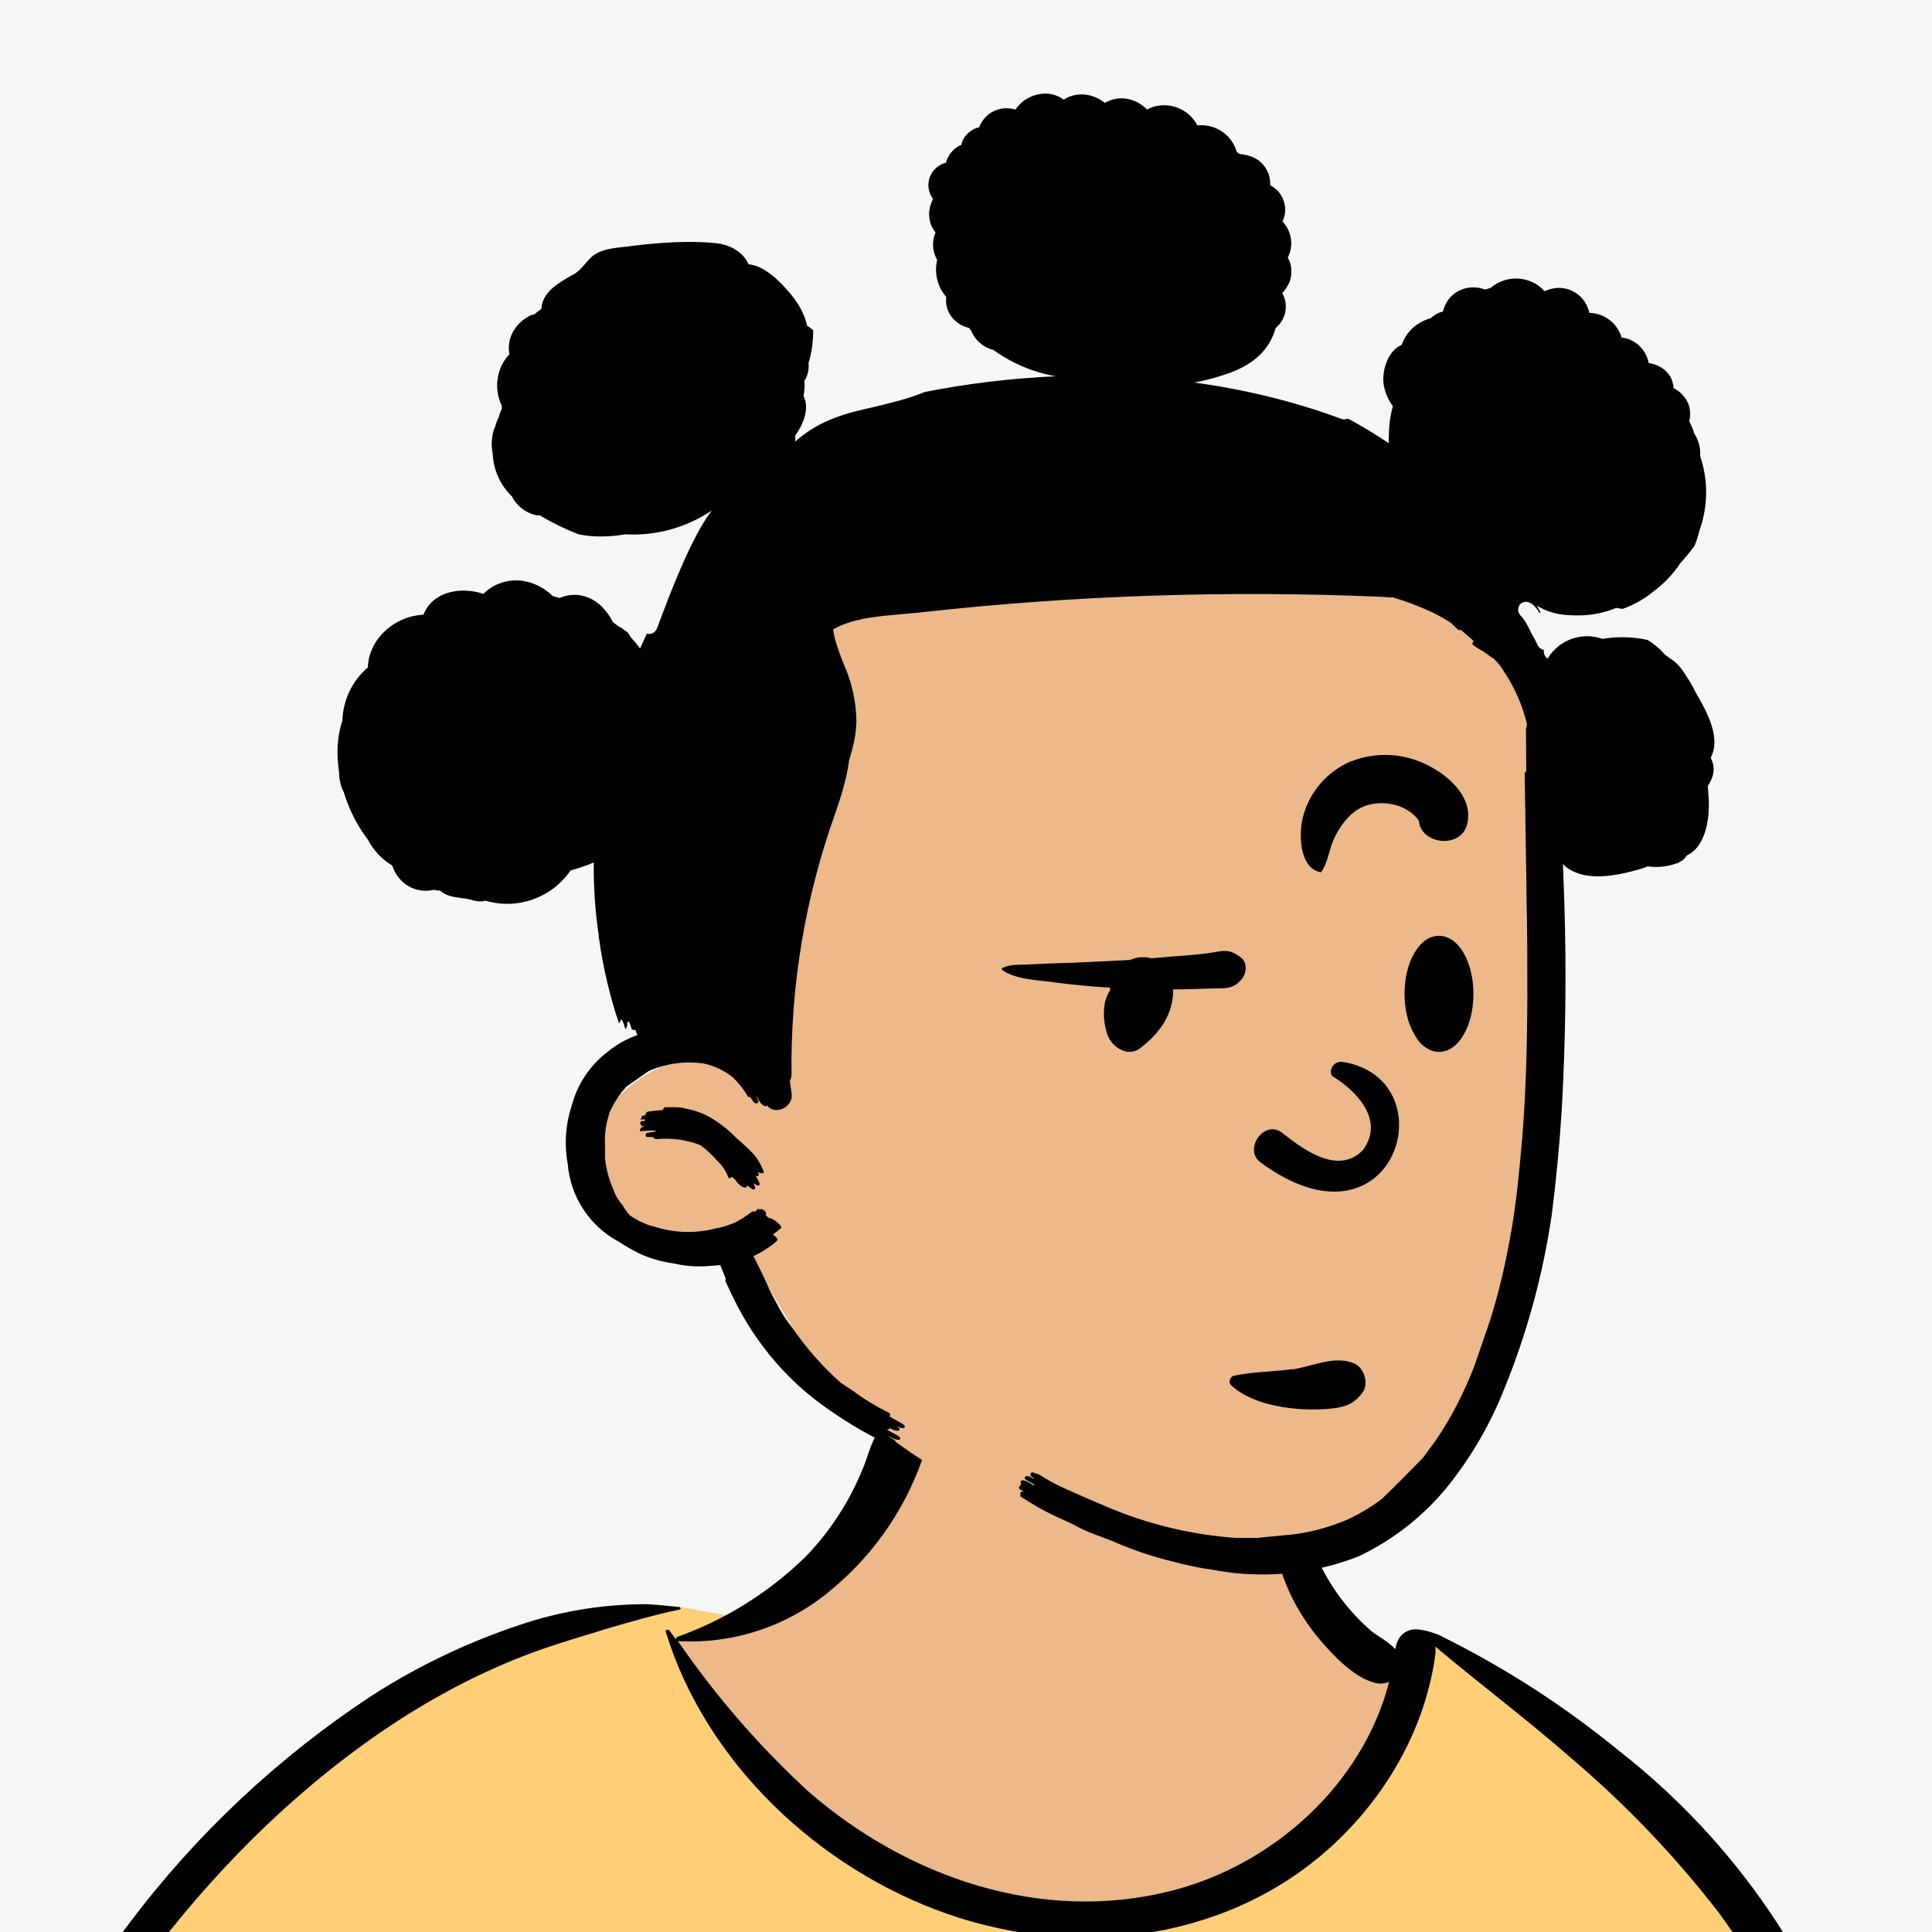
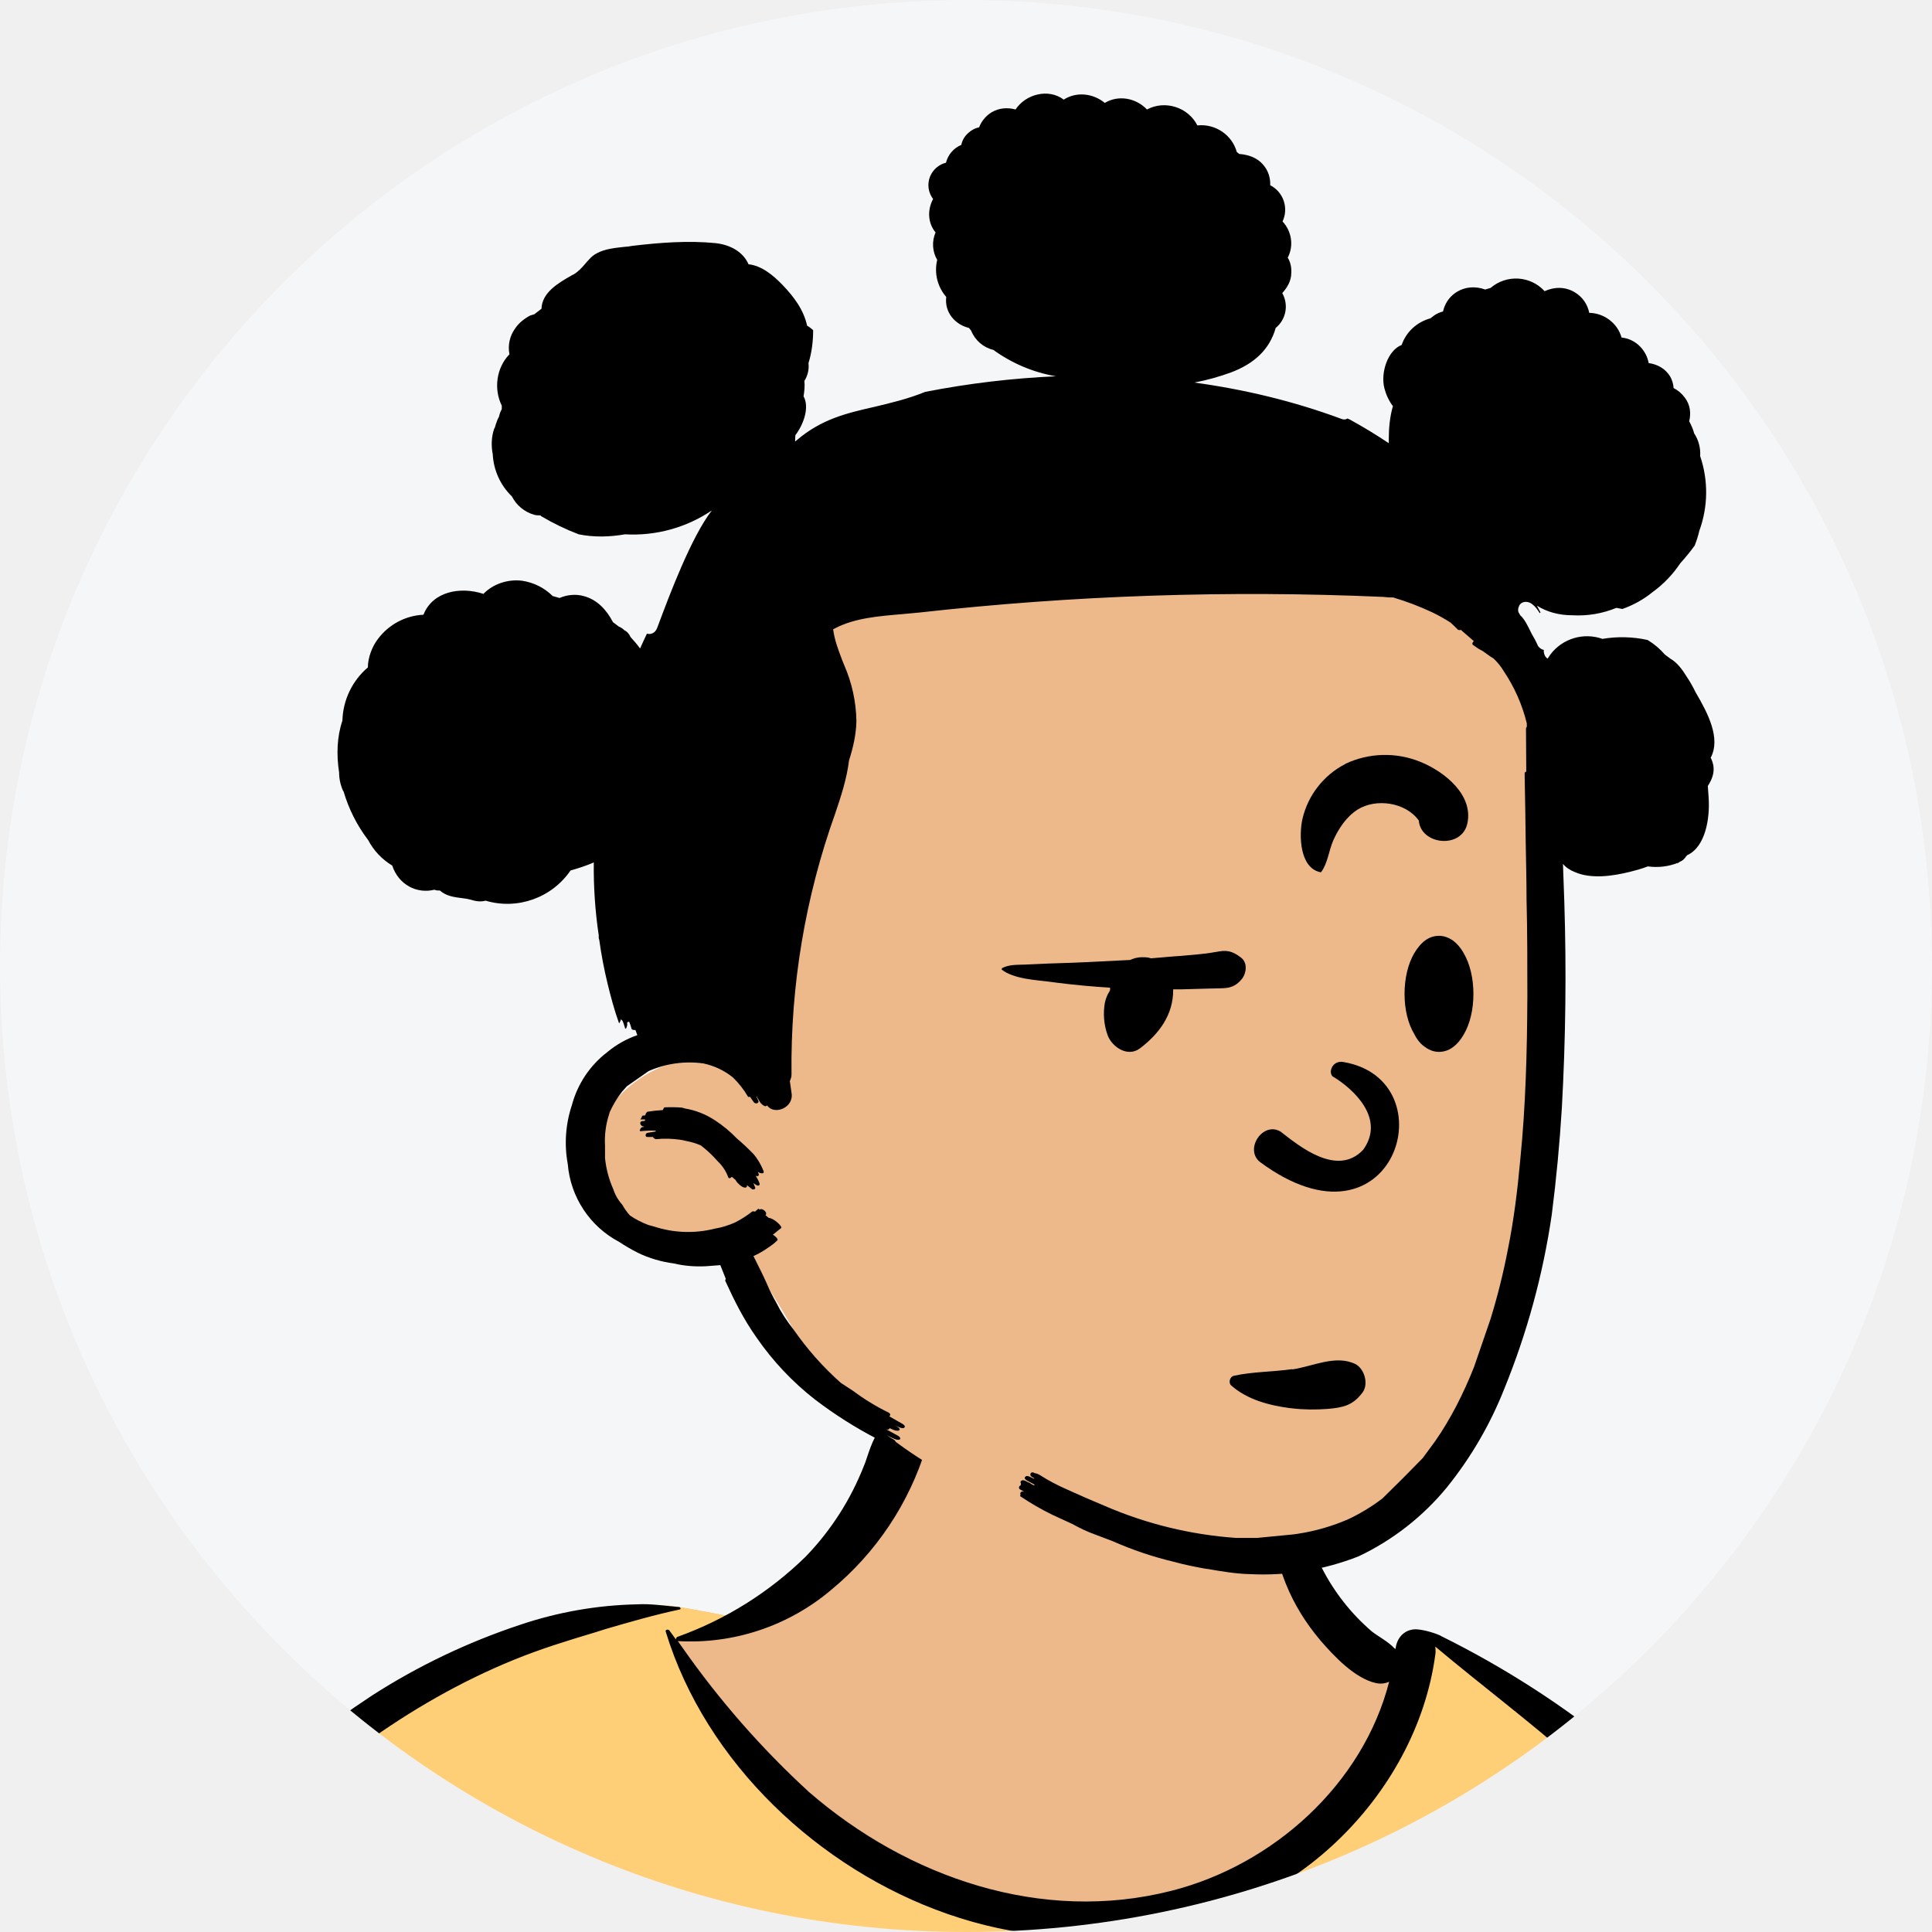
<svg xmlns="http://www.w3.org/2000/svg" viewBox="0 0 704 704" fill="none" shape-rendering="auto">
  <mask id="viewboxMask">
-     <rect width="704" height="704" rx="0" ry="0" x="0" y="0" fill="#fff" />
+     <rect width="704" height="704" rx="352" ry="352" x="0" y="0" fill="#fff" />
  </mask>
  <g mask="url(#viewboxMask)">
-     <rect fill="#f5f6f8" width="704" height="704" x="0" y="0" />
+     <rect fill="#f5f6f8" width="704" height="704" rx="352" ry="352" x="0" y="0" />
    <g fill-rule="evenodd" clip-rule="evenodd">
      <path d="M705.3 1074a2351.1 2351.1 0 0 1-15.6-101c-1-7.7-2.5-16.4 2.7-22 7.3-8 14-14.8 14.8-26.2.8-10.7-2.8-22.4-5-32.8a809.4 809.4 0 0 0-17.3-64.7c-6.6-21.7-13.9-43.2-21.3-64.6-6.9-20-13.5-40.3-22.5-59.5-17-36.5-46-63.5-81.6-81.6-9-4.5-27-20.5-36.3-24-8.5-3.4-8.5 6.3-16.9 2.6-6.7-2.9-13-6.7-16.7-13.2-4-7-14.3-16.9-15.9-25-3.3-17.4.3-32.2-12-45.3a90 90 0 0 0-41.1-23.8c-33.7-9.3-78.5-2.8-98.8 28.5-9.7 14.9-13 33-26.2 45.1-11.4 10.7-8.8 18-23.6 23.4-.9.3-23.6-4.5-24.4-4.2-16.2-3.5-31.7 6.2-46.5 11.8a325.4 325.4 0 0 0-63 32.3 399.2 399.2 0 0 0-102.3 98.5 482.5 482.5 0 0 0-76.4 161c-1.7 6.4-3.5 13-1.5 19.4 1.7 5.3 5.4 9.2 9.8 12.4 6 4.3 18 7 17.7 15.7-.1 6.6-2.4 13.5-3.5 20-1.3 7.7-2.3 15.5-3.4 23.2-4.8 35.4-8.6 71-10.3 106.6a920 920 0 0 0-.5 106c.1 2.3.8 4.5 2 6.2-1 .4-1.2 2.4.1 2.7l2.7.5a12 12 0 0 0 7 2.4l5.5.2c19.3 4 38.6 7.9 58.1 10.8 23.8 3.5 47.6 6.3 71.5 8.7 49.2 4.8 98 3.2 147.1.6a1877 1877 0 0 1 147.4-2c49.2 1.4 98.4 3.5 147.6 4.4 55 1 110-.5 164.8-5 7.5-.5 12.2-6.5 10.7-14-8.9-44.7-19-89.1-27-134Z" fill="#edb98a" />
      <path d="m201 597.5 1.2-.4c14.5-5.7 29.6-14.8 45.4-11.4.5-.2 10.8 1.9 17.9 3.2l-6.7 7L247 598c40.7 67.1 88.8 100.7 144.3 100.7 55.5 0 97.7-33.6 126.4-100.7l4-1c.4 0 1 .2 1.5.4 9.3 3.6 27.4 19.6 36.3 24.1 35.6 18 64.5 45 81.6 81.6 8.7 18.6 15.2 38 21.8 57.5l.7 2c7.4 21.4 14.7 43 21.3 64.6 6.3 20.4 12 41 16.6 61.8l.7 2.9c2.2 10.4 5.8 22 5 32.8a29 29 0 0 1-3 10.7l-80.4 29 38.4 261.3c-35.1 1.5-70.3 2-105.5 1.3-49.2-.9-98.4-3-147.6-4.3-47.7-1.2-95.3-.7-143 1.7l-12 .6a946.3 946.3 0 0 1-139.5-1l-3.1-.3v-38.3l16.3-212.9-83-15.6-81.3-39.5a21.7 21.7 0 0 1-5.6-8.8c-1.9-6-.5-12 1-18l.5-1.3a492.8 492.8 0 0 1 76.4-161A399.3 399.3 0 0 1 138 629.7c19.8-13 40.9-23.9 63-32.3Z" fill="#ffcf77" />
      <path d="M232.2 584.6c5.1-.3 10.3.6 15.4 1 .4.1.6.8 0 .9-9 1.9-18 4.5-26.9 7.1l-3.8 1.2c-10 3-19.8 6-29.6 10-19.4 7.9-37.8 18.5-54.8 30.8C67.2 682.8 20 754.3-9.9 828.3a526 526 0 0 0-24.3 77c-.4 1.6-2 5.4-1 7 .7 1.3 3.6 2.1 5 2.9l4.5 2.3 25.2 12.9 2.3 1.1c38 18.6 78.4 34.4 121 35.5l.4-3.7a342 342 0 0 1 9.9-60c.3-1 1.6-.6 1.7.3 3 23.1 2 46.4 1 69.7-1.8 41-4.3 82.2-6.5 123.3-1.2 20.6-2.6 41-3.9 61.7-1.3 20.5-1.7 41.6-4.7 62-.6 4.6-6 7-10 6.6-4.4-.5-7.9-4.5-8-9 0-11.9 1.5-24 2.4-35.8l2.5-33.8c3.1-41.1 6.8-82.2 10.2-123.3a4771 4771 0 0 1 3.8-43.7C76.4 979.8 34.2 963-6.1 943.5c-.6 13.2-2 26.5-3.4 39.6-3.8 36.8-7.1 73.6-9.6 110.5a2254.2 2254.2 0 0 0-4.2 92.7l-.2 7c0 4.4-.5 8.5-4.3 11.7-3.7 3.3-8.9 3.5-12.6 0-5-4.6-4.2-10.9-4-17.1a1675.6 1675.6 0 0 1 1.8-47.2 1321 1321 0 0 1 10.5-109.5l2-14c3.5-26 7.5-52.7 15.5-77.9-3.1-1.5-6.2-3-9.3-4.7-5.5-2.7-11.2-5.4-16.6-8.4-4.2-2.5-7.9-5.8-9-10.8-1.4-5.5.6-11.5 2-16.9v-.4a502 502 0 0 1 26.6-80 523.2 523.2 0 0 1 67.8-117 353.8 353.8 0 0 1 88.7-83.3 239 239 0 0 1 53.8-25.7 142.6 142.6 0 0 1 42.8-7.5Zm90.1-66c6-6.5 18.1.2 15.2 8.8a108.2 108.2 0 0 1-34.7 52A79.4 79.4 0 0 1 247 598l1.7 2.4a321.1 321.1 0 0 0 46.1 52.6c36 31.2 84.8 48 132 36 37.1-9.4 69.8-38.8 79.4-76.2-1.3.6-3 .9-4.8.5-7.7-1.7-15.3-9.8-20.3-15.6-5.3-6.3-9.5-13-12.6-20.7-5.6-14-7.4-32.1.3-45.7 1-1.7 3-.7 3.3 1l.3 2.5c1.5 12.7 3.3 25 9.3 36.6a76 76 0 0 0 18.2 23.1c2.6 2 5.8 3.6 8.1 6l.5.4c.6-5 4.1-7.3 7.6-7.2 3.3.2 7.3 1.6 8.8 2.3l.1.1a341 341 0 0 1 65.1 42 259 259 0 0 1 88.4 129c7.5 25.3 11.8 51.4 16.3 77.4l2.8 16c4.2 23.9 8.9 48.4 18.4 70.7 2.5 5.7.6 11.1-5.5 13.4A1493 1493 0 0 1 688 953c3.7 16 6 32.5 8.7 48.5 6 34.1 13.2 68 19.4 102 3.2 17.5 6.1 35 9.3 52.3l4.7 25.2 2.4 13.6.1.7c.5 2.4 1 4.9.4 7.3-.8 2.7-2.9 4.6-4.8 6.6-1.6 1.6-3.8 1.6-5.7.7l-.7-.3c-3.4-1.6-6-3.2-7.3-7-.7-2.5-1-5.2-1.5-7.7a3535.6 3535.6 0 0 1-7.8-43.6l-1.6-9.1c-5.2-31.4-10.2-62.9-12.8-94.5-1-14-2.3-28.1-3.5-42.2l-.9-10.5c-1.1-13.3-2.5-27-2.7-40.5l-4.5 1.6L657 964c-5.5 2-12.5 6-18.4 5.2-2.9-.3-5-1.2-6.8-2.9 2 28.8 4.8 57.4 8.5 86a1965.7 1965.7 0 0 0 22 135c.6 3.2 1.4 6.4 1.9 9.6.5 3.7-.5 5.9-2.5 9-1.7 2.4-5 3.7-7.8 2-3.6-2.3-5.5-4.3-6.5-8.4-1-3.7-1.6-7.6-2.3-11.4a1654.2 1654.2 0 0 1-11.4-65.2c-7.8-52-12.7-104.4-15.2-156.8a1388 1388 0 0 1-1.4-77.8c0-13.3.5-26.6 1.4-39.9 1-13.4 3-26.5 4.8-39.8 0-.5.7-.5.7 0 .8 14.9 2.1 29.8 2.8 44.7.6 14.3.9 28.5 1.4 42.8.6 18.7 1.5 37.5 2.7 56.2a9.6 9.6 0 0 1 8.5-3.1c4.7-1 9.7-3.4 14.1-5l16.8-5.5 26.4-8.7a679 679 0 0 1-18-80.8l-2-12.3c-4-24.2-8.5-48.5-15.8-72a229.8 229.8 0 0 0-34.8-68.2 370.2 370.2 0 0 0-52.7-55.3C557 627 539.7 614 523 600c.1.9.2 2 0 3-3.5 25.9-17 50-35.8 67.9-37.7 36-93.6 43.4-142 26.5-46.7-16.3-88-55-102.6-102.8-.3-.8.8-1 1.3-.5l2.4 3.3c0-.4.2-.9.7-1a129 129 0 0 0 46.6-29.2 100.2 100.2 0 0 0 21.3-33.3l.4-1c1.7-5 3.2-10.2 7-14.2Z" fill="#000" />
    </g>
    <g transform="matrix(.99789 0 0 1 156 62)">
      <path fill-rule="evenodd" clip-rule="evenodd" d="M397.2 173.7c-33-46.7-115.8-52-168.2-51.7-103.4-.9-125 118-130.5 201.3a46.6 46.6 0 0 0-29 14.4c-8.9 10.6-12 28.7-3.6 40.5C71.4 386 80 388.7 89.2 389c30.2-2.9 36.4 24 51.3 44.2 38.1 51.5 104.2 68.3 164.9 68.5 20.5.6 45.4 2.1 58.5-17.3 41.7-72.2 42.6-168 45.2-249.7.3-21 .2-43.1-11.9-61.1Z" fill="#edb98a" />
      <g fill="#000">
        <path d="M468.4 214.2c.4.8.7 1.7.9 2.6.5 3-.6 5.4-2 7.6l.3 4.4c.5 7.5-1.2 17.8-7.8 20.8l-.4.4c-.5.8-1.2 1.6-2.3 2a9 9 0 0 1-1 .7l-.1.2a14.3 14.3 0 0 0 .4-.5 21.7 21.7 0 0 1-11 1.3c-2.3.9-4.6 1.5-6.6 2-6.1 1.5-14 2.7-20 .1-1.8-.7-3.3-1.7-4.4-3l.5 14a859 859 0 0 1-.9 74.8 589.6 589.6 0 0 1-3.7 39.1A271.7 271.7 0 0 1 393 444a138 138 0 0 1-21 36 93.6 93.6 0 0 1-32.2 25.1 95.3 95.3 0 0 1-39.6 6.5c-5.1-.1-10.5-1-15.6-1.9h-.3c-4-.7-8-1.5-12-2.6a128.6 128.6 0 0 1-22.3-7.5l-6.6-2.5c-2.8-1-5.5-2.3-8.2-3.8L228 490a99.9 99.9 0 0 1-11.8-6.8l.1-.7c-.1-.3-.1-.6.3-.9.2-.2.7-.1 1.1 0l-1.6-.9a.8.8 0 0 1 0-1.3l.3-.2.1-.6c-.2-.4-.3-.8.1-1 .6-.6 2 .2 2.6.6h.2l1.1.7.8.4c0-.1 0-.2.2-.3l-2.8-1.5c-.5-.3-1.3-.9-.5-1.5.6-.5 2.1.4 2.9.8l.3-.1a18.3 18.3 0 0 0-1-.6c-1-.5-.3-2 .6-1.5h.2l.2.2c.6 0 1.5.4 2 .7 3.1 2 6.4 3.7 9.8 5.2a427.8 427.8 0 0 0 13.8 6 146.7 146.7 0 0 0 48 11.7h7.7l13.4-1.3 1.4-.2a74.1 74.1 0 0 0 18.7-5.4c4.2-2 8.4-4.5 12.3-7.5l7.4-7.3 7.3-7.4 4.5-6.1c5.8-8.3 10.4-17.5 14.2-27l6-17.4a237.5 237.5 0 0 0 6.4-25.6c2.2-10.8 3.5-21.6 4.5-32.5 2-19.8 2.5-39.6 2.6-59.5 0-11.9 0-23.7-.3-35.6 0-6.9-.2-13.7-.3-20.6a2668.7 2668.7 0 0 0-.4-25c0-.5.2-.8.6-.8l-.1-15.6c0-.4.1-.6.3-.7v-1.3a59 59 0 0 0-8.4-19c-1-1.7-2.3-3.3-3.8-4.7l-1-.6a244.4 244.4 0 0 1-2.8-2l-1.8-1-1.7-1.2c-.7-.3-.3-1.2.2-1.5l-.3-.2-4.5-3.9c-.3.2-.7.1-1 0a66 66 0 0 0-2.7-2.6 60.3 60.3 0 0 0-6.8-3.8 100.6 100.6 0 0 0-13.9-5.3l-.2-.1H351l-2.3-.2a1094.6 1094.6 0 0 0-169.3 5.7l-6.5.6c-8.2.7-17 1.4-24 5l-1 .5c.5 4 2 7.8 3.4 11.5l.7 1.7a53 53 0 0 1 4.4 20.2c-.1 5-1.2 9.7-2.7 14.4-.8 6.6-2.9 13-5 19.2a272 272 0 0 0-16 95.3c0 .9-.3 1.6-.6 2.3v.1l.6 4.2c1 5.5-6.4 8.3-8.9 4.6a1 1 0 0 1-.6.3c-.7 0-1.7-1-2-1.5l-1.2-2-.2-.1.4.8.4.8c.4 1-1.2 1.3-1.7.5l-1.4-2c-.3.2-.5.2-.7 0a33 33 0 0 0-5.5-7 25.6 25.6 0 0 0-10.8-5.1 37 37 0 0 0-20 2.8l-7.9 5.5-1.8 2a37.4 37.4 0 0 0-4.6 7.7v.2l-.1.3a31 31 0 0 0-1.5 11.5v4.5c.4 3.9 1.4 7.7 3 11.3a16 16 0 0 0 3.3 5.7c.8 1.4 1.7 2.7 2.8 3.9 2 1.4 4.4 2.6 6.8 3.5l1.9.5a39.8 39.8 0 0 0 22.3.8c2.5-.4 5-1.2 7.3-2.2 2.2-1.1 4.4-2.5 6.3-4 .3-.2.6-.1 1 0l.2-.1 1-.9c.3 0 .4 0 .5.3l.2-.1c.7-.6 3 1.1 2 2.1l1.2 1c1.7 0 5.2 3.2 4.5 3.7l-3 2.4c1 .6 2.1 1.7 1.6 2.1-1 1-2.2 1.9-3.3 2.6a30.4 30.4 0 0 1-5.4 3.1c1.7 3.4 3.4 6.7 4.9 10.1 1 2.4 2.2 4.7 3.5 7 1.7 3.4 3.8 6.6 6.2 9.6a109.1 109.1 0 0 0 17.3 19.5l4.6 3c4 3 8.3 5.6 12.8 7.8.5.2 1 .9.3 1.4l4.4 2.5c.7.4 1.8 1 1 1.7-.6.4-2.4-.4-3.5-1l.3.2h.2v.1c.5.3 2.2 1.2 1 1.7-.6.1-1.1 0-1.7-.2l-1.6-.7c0 .1-.1.3-.4.5h-.7l3.7 2c.4.2 2 1.1 1 1.7-.6.1-1.1 0-1.6-.2a27.8 27.8 0 0 1-3-1.4l-.4-.2h-.5l3 1.5c.6.3 1.6 1 .7 1.6-.6.5-2.2-.3-3.1-.9l-.2.3c-.7.4-2.1-.4-2.8-.8-.2 0-.2-.1-.3-.2a155.4 155.4 0 0 1-22.6-14.3 102.4 102.4 0 0 1-21.5-22.8c-4.6-6.5-8-13.3-11.3-20.5 0-.1 0-.4.2-.7a210 210 0 0 1-2-5l-5.2.4c-4 .2-8-.1-11.7-1-4.6-.6-9.1-1.9-13.2-3.9a69.8 69.8 0 0 1-6.9-4 35.3 35.3 0 0 1-18.7-28.3 43 43 0 0 1 1.5-21.5 36 36 0 0 1 12.9-19.3 34.9 34.9 0 0 1 11-6.2l-.7-1.9c-.3.1-1.3 0-1.4-.4l-.5-1.6-.4-1-.7.2v1c0 .3-.5 2-.8 1.1l-.5-1.6-.4-1-.5-.5-.1-.3v.3c0 .2-.6 1.6-.7 1.3-1.7-4.7-3-9.6-4.2-14.5a159.4 159.4 0 0 1-3-15.8l-.2-.7v-1a165.8 165.8 0 0 1-1.8-26.5h-.2l-.1.1c-2.6 1.1-5.4 2-8.2 2.8a28 28 0 0 1-31 11l-1 .2c-1.6.2-2.9-.1-4.2-.5a18.1 18.1 0 0 0-3.2-.6c-3.3-.4-6-.8-8.3-2.8-.7 0-1.4 0-2-.3-6.4 1.6-13.1-1.8-15.4-8.8a23.6 23.6 0 0 1-8.8-9.3 54.5 54.5 0 0 1-9-17.8h-.1c-1-2.2-1.5-4.5-1.5-6.8-1-6.5-.8-13 1.2-18.9a26.4 26.4 0 0 1 9.3-19.4c0-3.6 1.6-7.7 3.7-10.4a22.1 22.1 0 0 1 16.6-8.8c3.3-8.4 13.3-10.4 21.9-7.6 3.5-3.6 8.8-5.4 14-4.8a20 20 0 0 1 11.3 5.6l2.5.7c2.7-1.2 6-1.5 8.8-.7 5 1.3 8.4 5.1 10.7 9.5l2.1 1.6c.8.3 1.5.8 2 1.3 1 .5 1.8 1.3 2.3 2.5 1.2 1.3 2.4 2.7 3.5 4.2a207 207 0 0 1 2.5-5.4c1.4.4 3-.2 3.7-2l.2-.5c4.4-11.8 12.3-32.7 19.8-42.4a51.5 51.5 0 0 1-31.7 8.7c-5.7 1-11.5 1.1-16.9 0a88.6 88.6 0 0 1-13.7-6.6l-.3-.3c-.7 0-1.4 0-2.2-.2a13.2 13.2 0 0 1-8.2-6.7 23 23 0 0 1-7-15.4c-.6-3-.5-6.3.5-9.2l.3-.6a25.6 25.6 0 0 0 .3-1c.3-1 .7-2 1.2-2.9.2-1 .5-1.8 1-2.7v-1.3c-3-6-2-13.8 2.8-18.7a12 12 0 0 1 2-9.3c1.3-2 3.3-3.6 5.5-4.8l1.6-.5 2.6-2c.2-5.9 6-9.3 11.1-12.2l.8-.4c1.6-1 2.8-2.3 4-3.7 1.3-1.5 2.5-3 4.3-3.9 3.1-1.7 7-2 10.6-2.4.8 0 1.5-.2 2.3-.3 10-1.2 20.5-2 30.5-1 5.5.6 10.1 3.3 12 7.7 4.8.5 9 4 12.4 7.5 4.2 4.4 7.7 9 9 14.9.8.4 1.5 1 2.2 1.6 0 4-.5 8.2-1.7 12a10 10 0 0 1-1.5 6.5c.2 1.9 0 3.7-.3 5.6 2.2 4 .1 10.1-3 14.2l-.1 2.2c.2 0 .4-.2.5-.3 9.2-7.9 18.6-10 28.7-12.3 5.8-1.4 11.9-2.8 18.3-5.4a323.6 323.6 0 0 1 48-5.7h-.3c-8.2-1.4-16-4.7-22.8-9.6a11.7 11.7 0 0 1-8.1-7l-.8-1c-5-1.2-9-5.6-8.3-11.3a15.1 15.1 0 0 1-3.3-13.5c-1.8-3-2-6.8-.6-10-2.9-3.5-3-8.3-.9-12.2a8.3 8.3 0 0 1 0-10.1 8.4 8.4 0 0 1 4.7-3.1 9.5 9.5 0 0 1 5.6-6.5c.4-2 1.5-3.7 3.5-5.1 1-.7 2-1.1 3-1.3a11 11 0 0 1 4.6-5.5c2.7-1.6 5.9-1.8 8.7-1 3.7-5.6 12-7.8 17.6-3.6 4.7-3 10.7-2.3 15 1.2 5-3 11.4-1.8 15.4 2.4 6.5-3.5 15-.9 18.4 5.8 6.6-.7 12.7 3.5 14.4 9.7l.9.7c4 .3 7.6 1.8 9.8 5.4 1.1 1.8 1.6 4 1.5 6a10 10 0 0 1 4.5 13.2c3.3 3.5 4.2 8.8 1.9 13.2 1 1.6 1.4 3.5 1.3 5.5 0 3-1.5 5.4-3.3 7.4a10 10 0 0 1-2.4 12.7c-2.2 7.8-7.8 13-16.3 16.2a86 86 0 0 1-13.4 3.7c18.3 2.5 36.3 6.8 53.6 13.2 1 .4 1.7.3 2.3-.1l.5.2.6.3a188 188 0 0 1 14 8.5V98c0-4.1.4-8.2 1.5-12-1.5-2-2.5-4.2-3.1-6.5-1.5-5.8 1.3-13.9 6.3-15.8 1.7-4.9 5.7-8.4 10.5-9.7l1.3-1c1-.7 2.1-1.2 3.3-1.5.6-2.6 2-5 4.4-6.7 3.4-2.4 7.5-2.6 11-1.3l2-.6a14.2 14.2 0 0 1 19.7 1.2c3.5-1.6 7.5-1.7 11 .4 2.9 1.7 4.7 4.5 5.3 7.5 5.4.1 10.3 3.7 11.8 9 5 .5 9 4.4 9.9 9.3 3 .4 6 1.9 7.8 4.8a9.9 9.9 0 0 1 1.3 4.3c1.6.8 3 2 4.1 3.5 2 2.6 2.3 5.7 1.6 8.6l.2.4.3.6c.5 1 1 2.2 1.3 3.4 1.6 2.4 2.4 5.3 2.2 8.3a40.8 40.8 0 0 1-.3 27.2c-.4 1.8-1 3.6-1.7 5.4-1.6 2.2-3.4 4.4-5.3 6.5a41 41 0 0 1-10 10.4 36.8 36.8 0 0 1-11.1 6.2l-2.2-.4a36.6 36.6 0 0 1-16 2.7c-5 0-9.3-1.2-13-3.5l.8 1.5.5 1-.3.2c-.8-1.3-1.7-2.5-2.8-3.3-1.4-1.1-3.7-1.2-4.7.6v.1c-.5 1-.5 2 0 2.7l.4.7.1.1c1.4 1.2 2.7 3.8 4 6.5.9 1.5 1.7 3 2.4 4.6.5.7 1.3 1.3 2.1 1.4-.1 1.3.4 2.6 1.4 3.2l1-1.5a16.8 16.8 0 0 1 19-5.7 43.4 43.4 0 0 1 16.5.4 26.1 26.1 0 0 1 6.3 5.3l2 1.5c2.5 1.4 4.4 4 6 6.6 1.2 1.8 2.3 3.7 3.2 5.6 4.4 7.5 9.4 16.8 5.5 24Z" />
        <path d="M118.7 358.4c1.6 1.8 2.8 3.9 3.7 6.1.4.8 0 1.2-.8 1-.3 0-.8-.2-1.2-.5l.2.5c.4.7 0 1.3-.8 1l-.2-.1c.5.8 1 1.7 1.3 2.5.4.8 0 1.4-.9 1l-1.3-.8.2.3.4 1c.4.7 0 1.1-.9 1l-1.8-1.4-.2-.1c.2.6-.3 1-1 .8-.9-.1-2.6-1.7-3-2.5l-.1-.2-1.4-1.2c-.4.5-1 .8-1.3.2-.8-2.2-2.1-4.2-3.9-5.9a40.4 40.4 0 0 0-6.1-5.7 22.2 22.2 0 0 0-5.2-1.6l-.4-.1H94l-2-.4c-3-.4-5.8-.5-8.7-.2-.5 0-1-.4-1.2-.8h-2c-1 .1-.8-1.4 0-1.5l3-.5v-.3a36 36 0 0 0-5.5.2c-.8 0 .2-1.5.6-1.5h.3l.3-.1v-.1c-1.2 0-2-1.7-.6-2h.5l.5-.1v-.5h-1.7l.4-.6c.1-.4.3-.8.5-.8h.4l.5-.1c0-.4.5-1.2.8-1.3 1.9-.3 3.7-.5 5.6-.6.2-.4.4-1 .7-1a51.2 51.2 0 0 1 6.3.1l1 .3a28.5 28.5 0 0 1 11 4.3 45.5 45.5 0 0 1 8 6.6 86.2 86.2 0 0 1 6 5.6Z" />
      </g>
    </g>
    <g transform="translate(315 248)">
      <path fill-rule="evenodd" clip-rule="evenodd" d="M155.9 251c7.5-1.1 15.7-5.4 22.9-2 3.4 1.7 5 7.3 2.7 10.4-3.5 4.7-7 5.5-12.8 6-4.2.3-8.5.3-12.7-.2l-1-.1c-7.6-1-15.5-3.1-21.3-8.2-1.2-1-.6-3.3 1-3.6 6.9-1.5 14.2-1.4 21.2-2.4Zm-9-17.5h.2a24.8 24.8 0 0 0-.1 0Zm24-89.1c7.5 4.6 19 15.3 10.8 26.6-9.5 10-23.3-1.4-30-6.6-6.4-4-13.4 6.3-7.6 11 49 36.3 69-29.8 30.5-36.4-4.2-.8-5.8 4-3.8 5.4ZM209.4 93c1.7 0 3.4.6 5 1.7 1.5 1.1 2.9 2.7 4 4.7 2.2 3.8 3.5 9 3.5 14.8 0 5.7-1.3 11-3.5 14.7-1.1 2-2.5 3.6-4 4.7a8.5 8.5 0 0 1-5 1.7c-1.8 0-3.5-.6-5-1.7-1.6-1-3-2.7-4-4.7-2.3-3.8-3.6-9-3.6-14.7 0-5.8 1.3-11 3.5-14.8 1.2-2 2.5-3.6 4-4.7a8.5 8.5 0 0 1 5-1.7ZM127.3 99l.7-.1c4-.8 5.9-.5 9.3 2.1 2.5 2 1.8 6 0 8-3.2 3.7-6.3 3-10.6 3.2h-.3l-10.9.3h-3c.1 9.2-5.1 16.2-12.1 21.5-4.5 3.4-10.2-.5-11.8-4.8a23.1 23.1 0 0 1-1-11.8c.3-1.4.9-3 1.7-4.2l.2-.4v-.9c-6.5-.4-13-1-19.3-1.8l-2.2-.3c-5.4-.7-13.5-1-18-4.5l.1-.5c2.5-1.3 5-1.2 7.7-1.3h.4l8.9-.4 3-.1c7.5-.2 15-.6 22.7-1l4-.2c1.3-.6 2.8-1 4.2-1 1.2 0 2.4 0 3.4.4l8.3-.7 2.8-.2c4-.4 8-.6 11.8-1.3Zm48-68.7a34 34 0 0 1 27-.8l.5.2c8.7 3.6 19.1 12 16.9 22.3-2 9.5-17 7.9-17.7-1-4.8-6.7-15.6-8.2-22.3-4-4.1 2.6-7 7-8.9 11.3-1.6 3.7-2 8.3-4.4 11.5-.1 0-.3.1-.4 0-7.5-1.7-7.7-13.6-6.4-19.4a30.2 30.2 0 0 1 15.6-20Z" fill="#000" />
    </g>
    <g transform="translate(279 400)" />
    <g transform="translate(179 343)" />
    <g transform="translate(203 303)" />
  </g>
</svg>
